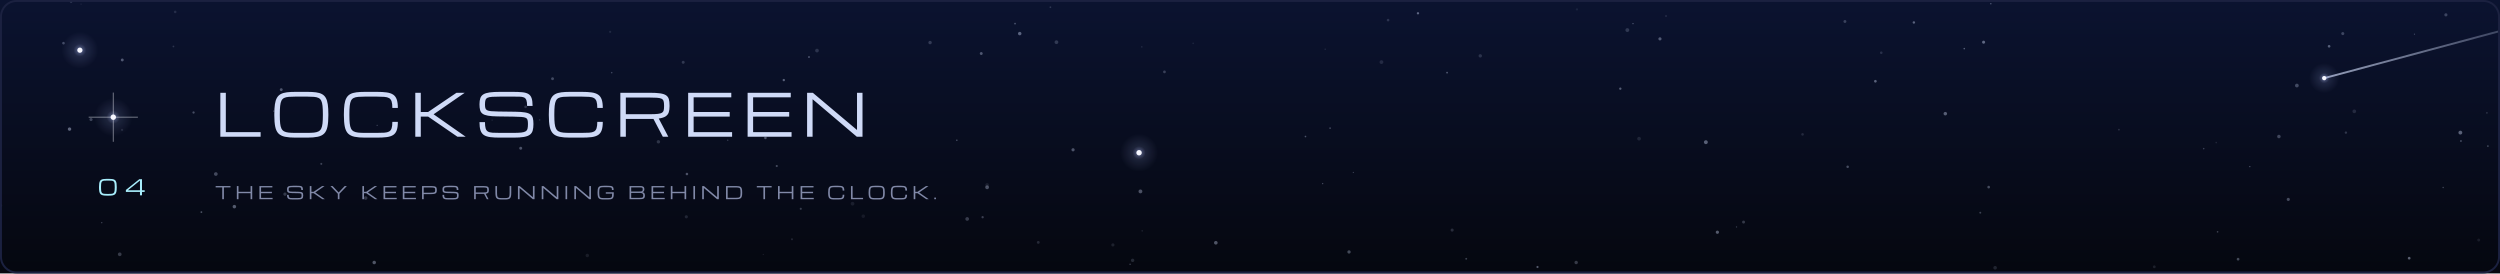
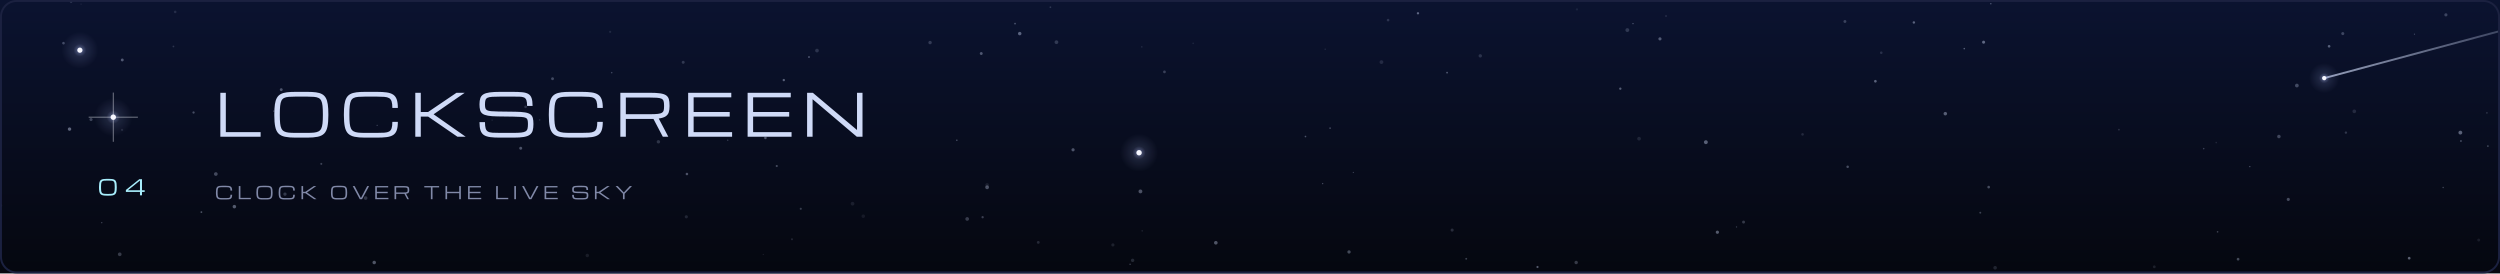
<svg xmlns="http://www.w3.org/2000/svg" viewBox="0 0 1280 140" width="1280" height="140">
  <defs>
    <linearGradient id="n" x1="0" y1="0" x2="0" y2="1">
      <stop offset="0" stop-color="#0b1330" />
      <stop offset="1" stop-color="#05070f" />
    </linearGradient>
    <radialGradient id="glow">
      <stop offset="0" stop-color="#b6c4ff" stop-opacity=".5" />
      <stop offset=".35" stop-color="#b6c4ff" stop-opacity=".12" />
      <stop offset="1" stop-color="#b6c4ff" stop-opacity="0" />
    </radialGradient>
    <radialGradient id="eng">
      <stop offset="0" stop-color="#a8eefc" stop-opacity=".9" />
      <stop offset="1" stop-color="#a8eefc" stop-opacity="0" />
    </radialGradient>
    <linearGradient id="tail" x1="0" x2="1">
      <stop offset="0" stop-color="#cfdaf7" stop-opacity="0" />
      <stop offset="1" stop-color="#cfdaf7" stop-opacity=".7" />
    </linearGradient>
  </defs>
  <rect width="1280" height="140" fill="url(#n)" />
  <circle cx="1252.3" cy="7.6" r="0.81" fill="#cfdaf7" opacity="0.25" />
  <circle cx="1205.4" cy="57.0" r="0.94" fill="#cfdaf7" opacity="0.14" />
  <circle cx="1273.3" cy="57.8" r="0.43" fill="#cfdaf7" opacity="0.20" />
  <circle cx="807.4" cy="4.8" r="0.57" fill="#cfdaf7" opacity="0.08" />
  <circle cx="88.8" cy="23.8" r="0.46" fill="#cfdaf7" opacity="0.18" />
  <circle cx="996.0" cy="58.2" r="0.90" fill="#cfdaf7" opacity="0.39" />
  <circle cx="1145.9" cy="132.7" r="0.70" fill="#cfdaf7" opacity="0.31" />
  <circle cx="1128.3" cy="76.1" r="0.40" fill="#cfdaf7" opacity="0.26" />
  <circle cx="678.5" cy="25.2" r="0.36" fill="#cfdaf7" opacity="0.14" />
  <circle cx="892.7" cy="113.7" r="0.76" fill="#cfdaf7" opacity="0.23" />
  <circle cx="36.4" cy="0.6" r="0.76" fill="#cfdaf7" opacity="0.27" />
  <circle cx="584.6" cy="24.0" r="0.39" fill="#cfdaf7" opacity="0.14" />
  <circle cx="164.5" cy="83.9" r="0.51" fill="#cfdaf7" opacity="0.27" />
  <circle cx="549.4" cy="76.7" r="0.82" fill="#cfdaf7" opacity="0.35" />
  <circle cx="191.6" cy="134.4" r="0.90" fill="#cfdaf7" opacity="0.37" />
  <circle cx="579.9" cy="133.3" r="0.87" fill="#cfdaf7" opacity="0.16" />
  <circle cx="879.3" cy="118.9" r="0.83" fill="#cfdaf7" opacity="0.39" />
  <circle cx="677.2" cy="94.0" r="0.35" fill="#cfdaf7" opacity="0.31" />
  <circle cx="187.2" cy="101.4" r="0.93" fill="#cfdaf7" opacity="0.21" />
  <circle cx="89.7" cy="6.1" r="0.66" fill="#cfdaf7" opacity="0.13" />
  <circle cx="946.0" cy="85.4" r="0.65" fill="#cfdaf7" opacity="0.31" />
  <circle cx="193.1" cy="64.2" r="0.33" fill="#cfdaf7" opacity="0.27" />
  <circle cx="1015.6" cy="21.6" r="0.78" fill="#cfdaf7" opacity="0.43" />
  <circle cx="414.2" cy="29.2" r="0.48" fill="#cfdaf7" opacity="0.37" />
  <circle cx="103.1" cy="108.6" r="0.48" fill="#cfdaf7" opacity="0.34" />
  <circle cx="1135.4" cy="118.7" r="0.43" fill="#cfdaf7" opacity="0.27" />
  <circle cx="405.5" cy="122.5" r="0.51" fill="#cfdaf7" opacity="0.14" />
  <circle cx="519.7" cy="12.1" r="0.46" fill="#cfdaf7" opacity="0.33" />
  <circle cx="418.3" cy="25.9" r="0.95" fill="#cfdaf7" opacity="0.17" />
  <circle cx="1018.2" cy="95.8" r="0.69" fill="#cfdaf7" opacity="0.31" />
  <circle cx="743.5" cy="117.8" r="0.79" fill="#cfdaf7" opacity="0.17" />
  <circle cx="839.2" cy="71.0" r="0.95" fill="#cfdaf7" opacity="0.12" />
  <circle cx="578.6" cy="135.3" r="0.35" fill="#cfdaf7" opacity="0.33" />
  <circle cx="1151.9" cy="85.3" r="0.34" fill="#cfdaf7" opacity="0.35" />
  <circle cx="337.1" cy="72.6" r="0.87" fill="#cfdaf7" opacity="0.19" />
  <circle cx="312.4" cy="16.3" r="0.54" fill="#cfdaf7" opacity="0.12" />
  <circle cx="889.1" cy="116.2" r="0.34" fill="#cfdaf7" opacity="0.26" />
  <circle cx="1013.9" cy="108.9" r="0.49" fill="#cfdaf7" opacity="0.27" />
  <circle cx="873.4" cy="72.8" r="1.00" fill="#cfdaf7" opacity="0.40" />
  <circle cx="1236.2" cy="17.5" r="0.32" fill="#cfdaf7" opacity="0.29" />
  <circle cx="740.9" cy="37.2" r="0.47" fill="#cfdaf7" opacity="0.36" />
  <circle cx="1019.3" cy="1.9" r="0.39" fill="#cfdaf7" opacity="0.33" />
  <circle cx="540.9" cy="21.6" r="0.96" fill="#cfdaf7" opacity="0.20" />
  <circle cx="99.1" cy="57.6" r="0.58" fill="#cfdaf7" opacity="0.31" />
  <circle cx="979.9" cy="11.5" r="0.63" fill="#cfdaf7" opacity="0.40" />
  <circle cx="622.5" cy="124.3" r="0.93" fill="#cfdaf7" opacity="0.36" />
  <circle cx="833.2" cy="15.4" r="0.99" fill="#cfdaf7" opacity="0.19" />
  <circle cx="391.9" cy="70.6" r="0.67" fill="#cfdaf7" opacity="0.35" />
  <circle cx="690.7" cy="129.0" r="0.85" fill="#cfdaf7" opacity="0.31" />
  <circle cx="351.7" cy="89.1" r="0.65" fill="#cfdaf7" opacity="0.35" />
  <circle cx="351.4" cy="111.0" r="0.80" fill="#cfdaf7" opacity="0.14" />
  <circle cx="1201.1" cy="67.9" r="0.61" fill="#cfdaf7" opacity="0.20" />
  <circle cx="495.2" cy="112.1" r="0.95" fill="#cfdaf7" opacity="0.24" />
  <circle cx="681.0" cy="65.6" r="0.39" fill="#cfdaf7" opacity="0.39" />
  <circle cx="537.8" cy="3.7" r="0.46" fill="#cfdaf7" opacity="0.18" />
  <circle cx="1005.7" cy="24.9" r="0.41" fill="#cfdaf7" opacity="0.40" />
  <circle cx="390.8" cy="130.3" r="0.31" fill="#cfdaf7" opacity="0.11" />
  <circle cx="269.1" cy="54.7" r="0.68" fill="#cfdaf7" opacity="0.19" />
  <circle cx="1233.5" cy="132.2" r="0.70" fill="#cfdaf7" opacity="0.42" />
  <circle cx="1103.0" cy="136.6" r="0.71" fill="#cfdaf7" opacity="0.12" />
  <circle cx="726.0" cy="6.8" r="0.59" fill="#cfdaf7" opacity="0.43" />
  <circle cx="505.4" cy="95.9" r="0.97" fill="#cfdaf7" opacity="0.33" />
  <circle cx="489.9" cy="71.8" r="0.39" fill="#cfdaf7" opacity="0.35" />
  <circle cx="829.6" cy="45.4" r="0.60" fill="#cfdaf7" opacity="0.38" />
  <circle cx="62.6" cy="30.7" r="0.74" fill="#cfdaf7" opacity="0.36" />
  <circle cx="692.9" cy="88.3" r="0.31" fill="#cfdaf7" opacity="0.28" />
  <circle cx="710.7" cy="10.3" r="0.67" fill="#cfdaf7" opacity="0.17" />
  <circle cx="442.0" cy="110.7" r="0.89" fill="#cfdaf7" opacity="0.08" />
  <circle cx="110.5" cy="89.1" r="0.95" fill="#cfdaf7" opacity="0.30" />
  <circle cx="436.5" cy="104.3" r="0.94" fill="#cfdaf7" opacity="0.10" />
  <circle cx="46.6" cy="61.2" r="0.80" fill="#cfdaf7" opacity="0.26" />
  <circle cx="610.9" cy="22.2" r="0.42" fill="#cfdaf7" opacity="0.10" />
  <circle cx="596.2" cy="36.8" r="0.71" fill="#cfdaf7" opacity="0.24" />
  <circle cx="410.0" cy="106.9" r="0.54" fill="#cfdaf7" opacity="0.24" />
  <circle cx="583.9" cy="98.0" r="0.99" fill="#cfdaf7" opacity="0.34" />
  <circle cx="0.4" cy="105.2" r="0.67" fill="#cfdaf7" opacity="0.30" />
  <circle cx="41.5" cy="2.1" r="0.31" fill="#cfdaf7" opacity="0.12" />
  <circle cx="145.9" cy="99.4" r="0.84" fill="#cfdaf7" opacity="0.22" />
  <circle cx="276.3" cy="61.4" r="0.38" fill="#cfdaf7" opacity="0.17" />
  <circle cx="569.8" cy="125.4" r="0.81" fill="#cfdaf7" opacity="0.12" />
  <circle cx="1021.5" cy="137.1" r="0.92" fill="#cfdaf7" opacity="0.14" />
  <circle cx="750.7" cy="132.5" r="0.48" fill="#cfdaf7" opacity="0.28" />
  <circle cx="807.0" cy="134.4" r="0.88" fill="#cfdaf7" opacity="0.24" />
  <circle cx="757.9" cy="28.6" r="0.87" fill="#cfdaf7" opacity="0.17" />
  <circle cx="849.9" cy="19.9" r="0.81" fill="#cfdaf7" opacity="0.36" />
  <circle cx="140.2" cy="56.9" r="0.41" fill="#cfdaf7" opacity="0.26" />
  <circle cx="300.7" cy="130.8" r="0.88" fill="#cfdaf7" opacity="0.10" />
  <circle cx="313.2" cy="37.2" r="0.40" fill="#cfdaf7" opacity="0.27" />
  <circle cx="922.9" cy="68.8" r="0.66" fill="#cfdaf7" opacity="0.14" />
  <circle cx="584.8" cy="118.2" r="0.36" fill="#cfdaf7" opacity="0.16" />
  <circle cx="668.4" cy="69.9" r="0.44" fill="#cfdaf7" opacity="0.34" />
  <circle cx="1259.7" cy="67.9" r="0.99" fill="#cfdaf7" opacity="0.41" />
  <circle cx="960.2" cy="41.6" r="0.69" fill="#cfdaf7" opacity="0.41" />
  <circle cx="1084.9" cy="66.4" r="0.47" fill="#cfdaf7" opacity="0.17" />
  <circle cx="503.1" cy="111.2" r="0.59" fill="#cfdaf7" opacity="0.26" />
  <circle cx="252.0" cy="61.5" r="0.41" fill="#cfdaf7" opacity="0.10" />
  <circle cx="266.6" cy="75.9" r="0.76" fill="#cfdaf7" opacity="0.34" />
  <circle cx="505.4" cy="94.7" r="0.95" fill="#cfdaf7" opacity="0.09" />
  <circle cx="707.3" cy="31.8" r="0.97" fill="#cfdaf7" opacity="0.13" />
  <circle cx="417.6" cy="50.8" r="0.83" fill="#cfdaf7" opacity="0.32" />
  <circle cx="62.5" cy="66.5" r="0.54" fill="#cfdaf7" opacity="0.13" />
  <circle cx="35.6" cy="66.1" r="0.87" fill="#cfdaf7" opacity="0.43" />
  <circle cx="282.9" cy="40.3" r="0.74" fill="#cfdaf7" opacity="0.28" />
  <circle cx="476.2" cy="21.8" r="0.88" fill="#cfdaf7" opacity="0.21" />
  <circle cx="372.6" cy="71.8" r="0.36" fill="#cfdaf7" opacity="0.25" />
  <circle cx="144.0" cy="45.9" r="0.74" fill="#cfdaf7" opacity="0.34" />
  <circle cx="1250.9" cy="96.0" r="0.37" fill="#cfdaf7" opacity="0.30" />
  <circle cx="349.8" cy="31.9" r="0.76" fill="#cfdaf7" opacity="0.20" />
  <circle cx="1134.7" cy="73.0" r="0.41" fill="#cfdaf7" opacity="0.13" />
  <circle cx="61.3" cy="130.2" r="0.95" fill="#cfdaf7" opacity="0.24" />
  <circle cx="1171.6" cy="102.1" r="0.81" fill="#cfdaf7" opacity="0.31" />
  <circle cx="944.6" cy="11.0" r="0.75" fill="#cfdaf7" opacity="0.24" />
  <circle cx="502.4" cy="27.4" r="0.75" fill="#cfdaf7" opacity="0.35" />
  <circle cx="853.0" cy="8.2" r="0.33" fill="#cfdaf7" opacity="0.31" />
  <circle cx="836.1" cy="12.1" r="0.33" fill="#cfdaf7" opacity="0.39" />
  <circle cx="1269.1" cy="122.9" r="0.73" fill="#cfdaf7" opacity="0.10" />
  <circle cx="401.3" cy="41.0" r="0.61" fill="#cfdaf7" opacity="0.40" />
  <circle cx="1192.5" cy="23.7" r="0.68" fill="#cfdaf7" opacity="0.39" />
  <circle cx="1273.8" cy="74.8" r="0.44" fill="#cfdaf7" opacity="0.32" />
  <circle cx="120.0" cy="105.8" r="0.90" fill="#cfdaf7" opacity="0.39" />
  <circle cx="963.2" cy="27.0" r="0.66" fill="#cfdaf7" opacity="0.16" />
  <circle cx="52.1" cy="114.0" r="0.35" fill="#cfdaf7" opacity="0.29" />
  <circle cx="397.7" cy="85.0" r="0.54" fill="#cfdaf7" opacity="0.30" />
  <circle cx="1199.5" cy="17.2" r="0.78" fill="#cfdaf7" opacity="0.26" />
  <circle cx="1176.0" cy="43.8" r="0.96" fill="#cfdaf7" opacity="0.29" />
  <circle cx="32.5" cy="22.1" r="0.67" fill="#cfdaf7" opacity="0.29" />
  <circle cx="1166.8" cy="69.9" r="0.90" fill="#cfdaf7" opacity="0.28" />
  <circle cx="531.6" cy="124.1" r="0.73" fill="#cfdaf7" opacity="0.16" />
  <circle cx="522.1" cy="17.2" r="0.89" fill="#cfdaf7" opacity="0.41" />
  <circle cx="1260.0" cy="72.2" r="0.48" fill="#cfdaf7" opacity="0.32" />
  <circle cx="787.2" cy="136.7" r="0.56" fill="#cfdaf7" opacity="0.38" />
  <circle cx="583.2" cy="78.2" r="9.7" fill="url(#glow)" />
  <circle cx="583.2" cy="78.2" r="1.39" fill="#f6f7ff" />
  <circle cx="40.9" cy="25.7" r="9.4" fill="url(#glow)" />
  <circle cx="40.9" cy="25.7" r="1.34" fill="#f6f7ff" />
  <g transform="rotate(165.0 1190.0 40.0)">
    <rect x="1040.0" y="39.5" width="150.0" height="1" fill="url(#tail)" />
  </g>
  <circle cx="1190.0" cy="40.0" r="7.7" fill="url(#glow)" />
  <circle cx="1190.0" cy="40.0" r="1.10" fill="#f6f7ff" />
  <rect x=".5" y=".5" width="1279" height="139" rx="8" fill="none" stroke="#1b2140" />
  <circle cx="58.0" cy="60.0" r="9.8" fill="url(#glow)" />
  <line x1="45.4" y1="60.0" x2="70.6" y2="60.0" stroke="#f6f7ff" stroke-width=".5" opacity=".45" />
  <line x1="58.0" y1="47.4" x2="58.0" y2="72.6" stroke="#f6f7ff" stroke-width=".5" opacity=".45" />
  <circle cx="58.0" cy="60.0" r="1.40" fill="#f6f7ff" />
  <path d="M58.744 95.768Q58.744 94.822 58.68 94.21Q58.615 93.598 58.441 93.243Q58.266 92.889 57.936 92.725Q57.605 92.561 57.079 92.515Q56.553 92.47 55.785 92.47H54.678Q53.91 92.47 53.384 92.515Q52.857 92.561 52.527 92.725Q52.197 92.889 52.022 93.243Q51.848 93.598 51.783 94.21Q51.719 94.822 51.719 95.768V95.982Q51.719 96.896 51.783 97.497Q51.848 98.099 52.022 98.458Q52.197 98.818 52.527 98.996Q52.857 99.173 53.384 99.227Q53.91 99.28 54.678 99.28H55.785Q56.553 99.28 57.079 99.227Q57.605 99.173 57.936 98.996Q58.266 98.818 58.441 98.458Q58.615 98.099 58.68 97.497Q58.744 96.896 58.744 95.982ZM50.688 95.982V95.768Q50.688 94.672 50.795 93.928Q50.902 93.184 51.166 92.717Q51.429 92.25 51.883 92.002Q52.336 91.755 53.024 91.667Q53.711 91.578 54.678 91.578H55.785Q56.751 91.578 57.439 91.667Q58.126 91.755 58.58 92.002Q59.034 92.25 59.297 92.717Q59.561 93.184 59.668 93.928Q59.775 94.672 59.775 95.768V95.982Q59.775 97.309 59.601 98.136Q59.426 98.963 58.989 99.404Q58.551 99.844 57.772 100.008Q56.993 100.172 55.785 100.172H54.678Q53.47 100.172 52.691 100.008Q51.912 99.844 51.474 99.404Q51.037 98.963 50.862 98.136Q50.688 97.309 50.688 95.982ZM71.669 100.0V98.281H64.45V97.25L71.325 91.75H72.7V97.422H74.075V98.281H72.7V100.0ZM65.482 97.422H71.669V92.438Z" fill="#a8eefc" opacity="1" />
  <path d="M112.812 70.0V47.5H115.625V67.656H133.438V70.0ZM151.334 70.469Q148.038 70.469 145.914 70.022Q143.79 69.575 142.596 68.374Q141.402 67.173 140.926 64.917Q140.45 62.661 140.45 59.043V58.457Q140.45 55.469 140.743 53.44Q141.036 51.411 141.754 50.137Q142.471 48.862 143.709 48.188Q144.947 47.515 146.822 47.273Q148.697 47.031 151.334 47.031H157.237Q159.874 47.031 161.749 47.273Q163.624 47.515 164.862 48.188Q166.099 48.862 166.817 50.137Q167.535 51.411 167.828 53.44Q168.121 55.469 168.121 58.457V59.043Q168.121 62.661 167.645 64.917Q167.169 67.173 165.975 68.374Q164.781 69.575 162.657 70.022Q160.533 70.469 157.237 70.469ZM151.334 68.037H157.237Q159.332 68.037 160.767 67.891Q162.203 67.744 163.104 67.261Q164.005 66.777 164.481 65.796Q164.957 64.814 165.133 63.174Q165.308 61.533 165.308 59.043V58.457Q165.308 55.879 165.133 54.209Q164.957 52.539 164.481 51.572Q164.005 50.605 163.104 50.159Q162.203 49.712 160.767 49.587Q159.332 49.463 157.237 49.463H151.334Q149.239 49.463 147.804 49.587Q146.368 49.712 145.467 50.159Q144.566 50.605 144.09 51.572Q143.614 52.539 143.438 54.209Q143.262 55.879 143.262 58.457V59.043Q143.262 61.533 143.438 63.174Q143.614 64.814 144.09 65.796Q144.566 66.777 145.467 67.261Q146.368 67.744 147.804 67.891Q149.239 68.037 151.334 68.037ZM176.071 59.043V58.457Q176.071 55.469 176.364 53.44Q176.657 51.411 177.375 50.137Q178.092 48.862 179.33 48.188Q180.568 47.515 182.443 47.273Q184.318 47.031 186.955 47.031H192.858Q195.876 47.031 197.948 47.317Q200.021 47.603 201.288 48.445Q202.555 49.287 203.127 50.92Q203.698 52.554 203.698 55.249H200.885Q200.885 53.125 200.504 51.946Q200.124 50.767 199.223 50.239Q198.322 49.712 196.769 49.587Q195.216 49.463 192.858 49.463H186.955Q184.86 49.463 183.424 49.587Q181.989 49.712 181.088 50.159Q180.187 50.605 179.711 51.572Q179.235 52.539 179.059 54.209Q178.883 55.879 178.883 58.457V59.043Q178.883 61.533 179.059 63.174Q179.235 64.814 179.711 65.796Q180.187 66.777 181.088 67.261Q181.989 67.744 183.424 67.891Q184.86 68.037 186.955 68.037H192.858Q195.216 68.037 196.769 67.935Q198.322 67.832 199.223 67.334Q200.124 66.836 200.504 65.671Q200.885 64.507 200.885 62.397H203.698Q203.698 65.093 203.127 66.704Q202.555 68.315 201.288 69.128Q200.021 69.941 197.948 70.205Q195.876 70.469 192.858 70.469H186.955Q183.659 70.469 181.535 70.022Q179.411 69.575 178.217 68.374Q177.023 67.173 176.547 64.917Q176.071 62.661 176.071 59.043ZM212.629 70.0V47.5H215.442V57.344H219.177L233.723 47.5H237.942L222.004 58.516L238.411 70.0H234.192L219.192 59.688H215.442V70.0ZM270.311 63.496Q270.311 62.192 270.106 61.445Q269.901 60.698 269.183 60.339Q268.465 59.98 266.956 59.871Q265.447 59.761 262.825 59.717L254.681 59.6Q251.663 59.556 249.832 59.233Q248.001 58.911 247.064 58.215Q246.126 57.52 245.811 56.348Q245.496 55.176 245.496 53.418Q245.496 51.499 245.928 50.254Q246.361 49.009 247.496 48.306Q248.631 47.603 250.711 47.317Q252.791 47.031 256.087 47.031H262.357Q265.345 47.031 267.337 47.222Q269.329 47.412 270.501 48.101Q271.673 48.789 272.178 50.239Q272.684 51.689 272.684 54.224H269.871Q269.871 52.261 269.498 51.257Q269.124 50.254 268.267 49.888Q267.41 49.521 265.96 49.492Q264.51 49.463 262.357 49.463H256.234Q253.612 49.463 252.037 49.565Q250.462 49.668 249.656 50.034Q248.851 50.4 248.58 51.206Q248.309 52.012 248.309 53.418Q248.309 54.604 248.499 55.322Q248.69 56.04 249.356 56.414Q250.023 56.787 251.414 56.926Q252.806 57.065 255.208 57.095L263.939 57.212Q267.015 57.256 268.853 57.571Q270.692 57.886 271.607 58.589Q272.523 59.292 272.823 60.486Q273.123 61.68 273.123 63.496Q273.123 65.474 272.75 66.814Q272.376 68.154 271.307 68.96Q270.238 69.766 268.216 70.117Q266.195 70.469 262.899 70.469H256.043Q253.04 70.469 251.004 70.205Q248.968 69.941 247.759 69.143Q246.551 68.345 246.024 66.763Q245.496 65.181 245.496 62.544H248.309Q248.309 64.609 248.646 65.737Q248.983 66.865 249.825 67.356Q250.667 67.847 252.183 67.942Q253.699 68.037 256.043 68.037H262.752Q265.374 68.037 266.898 67.869Q268.421 67.7 269.154 67.224Q269.886 66.748 270.098 65.854Q270.311 64.961 270.311 63.496ZM281.0 59.043V58.457Q281.0 55.469 281.293 53.44Q281.586 51.411 282.304 50.137Q283.021 48.862 284.259 48.188Q285.497 47.515 287.372 47.273Q289.247 47.031 291.884 47.031H297.787Q300.805 47.031 302.877 47.317Q304.95 47.603 306.217 48.445Q307.484 49.287 308.056 50.92Q308.627 52.554 308.627 55.249H305.814Q305.814 53.125 305.434 51.946Q305.053 50.767 304.152 50.239Q303.251 49.712 301.698 49.587Q300.146 49.463 297.787 49.463H291.884Q289.789 49.463 288.354 49.587Q286.918 49.712 286.017 50.159Q285.116 50.605 284.64 51.572Q284.164 52.539 283.988 54.209Q283.812 55.879 283.812 58.457V59.043Q283.812 61.533 283.988 63.174Q284.164 64.814 284.64 65.796Q285.116 66.777 286.017 67.261Q286.918 67.744 288.354 67.891Q289.789 68.037 291.884 68.037H297.787Q300.146 68.037 301.698 67.935Q303.251 67.832 304.152 67.334Q305.053 66.836 305.434 65.671Q305.814 64.507 305.814 62.397H308.627Q308.627 65.093 308.056 66.704Q307.484 68.315 306.217 69.128Q304.95 69.941 302.877 70.205Q300.805 70.469 297.787 70.469H291.884Q288.588 70.469 286.464 70.022Q284.34 69.575 283.146 68.374Q281.952 67.173 281.476 64.917Q281.0 62.661 281.0 59.043ZM317.617 47.5H332.676Q335.971 47.5 337.986 47.793Q340 48.086 341.04 48.804Q342.08 49.521 342.446 50.767Q342.812 52.012 342.812 53.916V54.502Q342.812 56.26 342.395 57.527Q341.977 58.794 340.791 59.578Q339.604 60.361 337.275 60.684L342.168 70.0H339.355L334.565 60.889Q334.272 60.903 333.957 60.903Q333.642 60.903 333.305 60.903H320.429V70.0H317.617ZM320.429 58.472H332.866Q335.371 58.472 336.814 58.303Q338.257 58.135 338.938 57.71Q339.619 57.285 339.809 56.509Q340 55.732 340 54.502V53.916Q340 52.524 339.736 51.719Q339.472 50.913 338.681 50.532Q337.89 50.151 336.323 50.042Q334.756 49.932 332.134 49.932H320.429ZM352.33 70.0V47.5H374.42V49.844H355.142V57.344H373.614V59.688H355.142V67.656H374.83V70.0ZM382.78 70.0V47.5H404.87V49.844H385.592V57.344H404.064V59.688H385.592V67.656H405.28V70.0ZM413.23 70.0V47.5H416.159L438.762 66.528H438.791V47.5H441.604V70.0H438.674L416.071 50.811H416.042V70.0Z" fill="#cfdaf7" opacity="1" />
-   <path d="M113.788 102.0V95.953H110.413V95.25H118.007V95.953H114.632V102.0ZM121.261 102.0V95.25H122.105V98.203H128.293V95.25H129.136V102.0H128.293V98.906H122.105V102.0ZM132.821 102.0V95.25H139.448V95.953H133.665V98.203H139.207V98.906H133.665V101.297H139.571V102.0ZM154.399 100.049Q154.399 99.658 154.337 99.434Q154.276 99.209 154.061 99.102Q153.845 98.994 153.393 98.961Q152.94 98.928 152.153 98.915L149.71 98.88Q148.805 98.867 148.255 98.77Q147.706 98.673 147.425 98.465Q147.144 98.256 147.049 97.904Q146.955 97.553 146.955 97.025Q146.955 96.45 147.084 96.076Q147.214 95.703 147.555 95.492Q147.895 95.281 148.519 95.195Q149.143 95.109 150.132 95.109H152.013Q152.909 95.109 153.507 95.167Q154.105 95.224 154.456 95.43Q154.808 95.637 154.959 96.072Q155.111 96.507 155.111 97.267H154.267Q154.267 96.678 154.155 96.377Q154.043 96.076 153.786 95.966Q153.529 95.856 153.094 95.848Q152.659 95.839 152.013 95.839H150.176Q149.389 95.839 148.917 95.87Q148.444 95.9 148.203 96.01Q147.961 96.12 147.88 96.362Q147.798 96.604 147.798 97.025Q147.798 97.381 147.856 97.597Q147.913 97.812 148.113 97.924Q148.313 98.036 148.73 98.078Q149.148 98.12 149.868 98.128L152.487 98.164Q153.41 98.177 153.962 98.271Q154.513 98.366 154.788 98.577Q155.063 98.788 155.153 99.146Q155.243 99.504 155.243 100.049Q155.243 100.642 155.131 101.044Q155.019 101.446 154.698 101.688Q154.377 101.93 153.771 102.035Q153.164 102.141 152.175 102.141H150.119Q149.218 102.141 148.607 102.062Q147.996 101.982 147.634 101.743Q147.271 101.503 147.113 101.029Q146.955 100.554 146.955 99.763H147.798Q147.798 100.383 147.899 100.721Q148.001 101.06 148.253 101.207Q148.506 101.354 148.961 101.383Q149.416 101.411 150.119 101.411H152.131Q152.918 101.411 153.375 101.361Q153.832 101.31 154.052 101.167Q154.272 101.024 154.335 100.756Q154.399 100.488 154.399 100.049ZM158.607 102.0V95.25H159.451V98.203H160.571L164.935 95.25H166.201L161.42 98.555L166.341 102.0H165.076L160.576 98.906H159.451V102.0ZM172.962 102.0V99.188L169.165 95.25H170.29L173.384 98.555L176.478 95.25H177.603L173.806 99.188V102.0ZM185.527 102.0V95.25H186.37V98.203H187.491L191.855 95.25H193.12L188.339 98.555L193.261 102.0H191.995L187.495 98.906H186.37V102.0ZM196.366 102.0V95.25H202.993V95.953H197.21V98.203H202.751V98.906H197.21V101.297H203.116V102.0ZM206.221 102.0V95.25H212.848V95.953H207.065V98.203H212.606V98.906H207.065V101.297H212.971V102.0ZM216.093 102.0V95.25H220.611Q221.6 95.25 222.204 95.347Q222.808 95.443 223.12 95.67Q223.432 95.896 223.542 96.281Q223.652 96.665 223.652 97.236V97.412Q223.652 97.957 223.54 98.337Q223.428 98.717 223.107 98.95Q222.786 99.183 222.18 99.291Q221.573 99.398 220.585 99.398H216.937V102.0ZM222.808 97.236Q222.808 96.819 222.729 96.568Q222.65 96.318 222.413 96.19Q222.176 96.063 221.705 96.021Q221.235 95.979 220.448 95.979H216.937V98.669H220.448Q221.235 98.669 221.705 98.618Q222.176 98.568 222.413 98.434Q222.65 98.3 222.729 98.052Q222.808 97.803 222.808 97.412ZM233.99 100.049Q233.99 99.658 233.929 99.434Q233.867 99.209 233.652 99.102Q233.437 98.994 232.984 98.961Q232.531 98.928 231.745 98.915L229.302 98.88Q228.396 98.867 227.847 98.77Q227.298 98.673 227.016 98.465Q226.735 98.256 226.641 97.904Q226.546 97.553 226.546 97.025Q226.546 96.45 226.676 96.076Q226.805 95.703 227.146 95.492Q227.487 95.281 228.111 95.195Q228.735 95.109 229.723 95.109H231.604Q232.501 95.109 233.098 95.167Q233.696 95.224 234.048 95.43Q234.399 95.637 234.551 96.072Q234.702 96.507 234.702 97.267H233.859Q233.859 96.678 233.747 96.377Q233.635 96.076 233.377 95.966Q233.12 95.856 232.685 95.848Q232.25 95.839 231.604 95.839H229.767Q228.981 95.839 228.508 95.87Q228.036 95.9 227.794 96.01Q227.552 96.12 227.471 96.362Q227.39 96.604 227.39 97.025Q227.39 97.381 227.447 97.597Q227.504 97.812 227.704 97.924Q227.904 98.036 228.322 98.078Q228.739 98.12 229.46 98.128L232.079 98.164Q233.002 98.177 233.553 98.271Q234.105 98.366 234.379 98.577Q234.654 98.788 234.744 99.146Q234.834 99.504 234.834 100.049Q234.834 100.642 234.722 101.044Q234.61 101.446 234.289 101.688Q233.968 101.93 233.362 102.035Q232.756 102.141 231.767 102.141H229.71Q228.809 102.141 228.198 102.062Q227.588 101.982 227.225 101.743Q226.863 101.503 226.704 101.029Q226.546 100.554 226.546 99.763H227.39Q227.39 100.383 227.491 100.721Q227.592 101.06 227.845 101.207Q228.097 101.354 228.552 101.383Q229.007 101.411 229.71 101.411H231.723Q232.51 101.411 232.967 101.361Q233.424 101.31 233.643 101.167Q233.863 101.024 233.927 100.756Q233.99 100.488 233.99 100.049ZM242.754 95.25H247.271Q248.26 95.25 248.864 95.338Q249.469 95.426 249.781 95.641Q250.093 95.856 250.202 96.23Q250.312 96.604 250.312 97.175V97.351Q250.312 97.878 250.187 98.258Q250.062 98.638 249.706 98.873Q249.35 99.108 248.651 99.205L250.119 102.0H249.275L247.838 99.267Q247.75 99.271 247.656 99.271Q247.561 99.271 247.46 99.271H243.597V102.0H242.754ZM243.597 98.542H247.328Q248.08 98.542 248.513 98.491Q248.946 98.44 249.15 98.313Q249.354 98.186 249.411 97.953Q249.469 97.72 249.469 97.351V97.175Q249.469 96.757 249.389 96.516Q249.31 96.274 249.073 96.16Q248.836 96.045 248.366 96.012Q247.895 95.979 247.109 95.979H243.597ZM256.907 102.141Q255.918 102.141 255.281 102.007Q254.643 101.873 254.285 101.512Q253.927 101.152 253.784 100.475Q253.641 99.798 253.641 98.713V95.25H254.485V98.713Q254.485 99.46 254.538 99.952Q254.591 100.444 254.736 100.739Q254.881 101.033 255.151 101.178Q255.421 101.323 255.852 101.367Q256.283 101.411 256.907 101.411H258.497Q259.126 101.411 259.554 101.367Q259.983 101.323 260.253 101.178Q260.523 101.033 260.668 100.739Q260.813 100.444 260.866 99.952Q260.919 99.46 260.919 98.713V95.25H261.763V98.713Q261.763 99.798 261.62 100.475Q261.477 101.152 261.119 101.512Q260.761 101.873 260.123 102.007Q259.486 102.141 258.497 102.141ZM265.184 102.0V95.25H266.063L272.844 100.958H272.852V95.25H273.696V102.0H272.817L266.036 96.243H266.028V102.0ZM277.364 102.0V95.25H278.243L285.023 100.958H285.032V95.25H285.876V102.0H284.997L278.216 96.243H278.207V102.0ZM289.543 102.0V95.25H290.387V102.0ZM294.055 102.0V95.25H294.933L301.714 100.958H301.723V95.25H302.567V102.0H301.688L294.907 96.243H294.898V102.0ZM305.953 98.713V98.537Q305.953 97.641 306.041 97.032Q306.129 96.423 306.344 96.041Q306.559 95.659 306.931 95.457Q307.302 95.254 307.865 95.182Q308.427 95.109 309.218 95.109H310.871Q311.908 95.109 312.556 95.188Q313.204 95.268 313.553 95.492Q313.903 95.716 314.035 96.144Q314.166 96.573 314.166 97.267H313.323Q313.323 96.744 313.23 96.452Q313.138 96.16 312.883 96.03Q312.628 95.9 312.143 95.87Q311.657 95.839 310.871 95.839H309.218Q308.59 95.839 308.159 95.876Q307.728 95.914 307.458 96.048Q307.188 96.182 307.045 96.472Q306.902 96.762 306.85 97.263Q306.797 97.764 306.797 98.537V98.713Q306.797 99.46 306.85 99.952Q306.902 100.444 307.045 100.739Q307.188 101.033 307.458 101.178Q307.728 101.323 308.159 101.367Q308.59 101.411 309.218 101.411H311.165Q311.89 101.411 312.334 101.352Q312.778 101.292 313.008 101.097Q313.239 100.901 313.318 100.499Q313.397 100.097 313.397 99.412V99.152H310.167V98.449H314.241V99.412Q314.241 100.269 314.096 100.805Q313.951 101.341 313.606 101.633Q313.261 101.925 312.666 102.033Q312.07 102.141 311.165 102.141H309.218Q308.229 102.141 307.592 102.007Q306.955 101.873 306.597 101.512Q306.239 101.152 306.096 100.475Q305.953 99.798 305.953 98.713ZM322.319 102.0V95.25H327.698Q328.462 95.25 328.952 95.393Q329.442 95.536 329.677 95.898Q329.913 96.261 329.913 96.924Q329.913 97.522 329.636 97.913Q329.359 98.304 328.788 98.344Q329.535 98.418 329.864 98.878Q330.194 99.337 330.194 100.031Q330.194 100.633 330.055 101.02Q329.917 101.407 329.592 101.62Q329.267 101.833 328.711 101.917Q328.155 102.0 327.324 102.0ZM323.163 98.062H327.096Q327.777 98.062 328.212 98.014Q328.647 97.966 328.858 97.729Q329.069 97.491 329.069 96.924Q329.069 96.48 328.944 96.274Q328.818 96.067 328.519 96.01Q328.221 95.953 327.698 95.953H323.163ZM323.163 101.297H327.324Q327.926 101.297 328.32 101.266Q328.713 101.235 328.939 101.117Q329.165 100.998 329.258 100.741Q329.35 100.484 329.35 100.031Q329.35 99.565 329.176 99.306Q329.003 99.047 328.693 98.933Q328.383 98.818 327.975 98.792Q327.566 98.766 327.096 98.766H323.163ZM333.58 102.0V95.25H340.207V95.953H334.424V98.203H339.965V98.906H334.424V101.297H340.33V102.0ZM343.453 102.0V95.25H344.296V98.203H350.484V95.25H351.328V102.0H350.484V98.906H344.296V102.0ZM355.013 102.0V95.25H355.856V102.0ZM359.524 102.0V95.25H360.403L367.184 100.958H367.192V95.25H368.036V102.0H367.157L360.376 96.243H360.368V102.0ZM371.721 102.0V95.25H376.731Q377.72 95.25 378.357 95.369Q378.994 95.487 379.352 95.828Q379.71 96.168 379.853 96.819Q379.996 97.469 379.996 98.537V98.713Q379.996 99.746 379.853 100.394Q379.71 101.042 379.352 101.391Q378.994 101.741 378.357 101.87Q377.72 102.0 376.731 102.0ZM372.565 101.271H376.731Q377.518 101.271 377.997 101.196Q378.476 101.121 378.726 100.871Q378.977 100.62 379.064 100.106Q379.152 99.592 379.152 98.713V98.537Q379.152 97.808 379.1 97.333Q379.047 96.858 378.904 96.584Q378.761 96.309 378.491 96.179Q378.221 96.05 377.79 96.015Q377.359 95.979 376.731 95.979H372.565ZM390.864 102.0V95.953H387.489V95.25H395.083V95.953H391.708V102.0ZM398.337 102.0V95.25H399.181V98.203H405.369V95.25H406.212V102.0H405.369V98.906H399.181V102.0ZM409.898 102.0V95.25H416.525V95.953H410.741V98.203H416.283V98.906H410.741V101.297H416.648V102.0ZM424.009 98.713V98.537Q424.009 97.641 424.097 97.032Q424.185 96.423 424.4 96.041Q424.615 95.659 424.987 95.457Q425.358 95.254 425.921 95.182Q426.483 95.109 427.274 95.109H429.045Q429.95 95.109 430.572 95.195Q431.194 95.281 431.574 95.533Q431.954 95.786 432.126 96.276Q432.297 96.766 432.297 97.575H431.453Q431.453 96.938 431.339 96.584Q431.225 96.23 430.955 96.072Q430.684 95.914 430.218 95.876Q429.753 95.839 429.045 95.839H427.274Q426.646 95.839 426.215 95.876Q425.784 95.914 425.514 96.048Q425.244 96.182 425.101 96.472Q424.958 96.762 424.905 97.263Q424.853 97.764 424.853 98.537V98.713Q424.853 99.46 424.905 99.952Q424.958 100.444 425.101 100.739Q425.244 101.033 425.514 101.178Q425.784 101.323 426.215 101.367Q426.646 101.411 427.274 101.411H429.045Q429.753 101.411 430.218 101.38Q430.684 101.35 430.955 101.2Q431.225 101.051 431.339 100.701Q431.453 100.352 431.453 99.719H432.297Q432.297 100.528 432.126 101.011Q431.954 101.495 431.574 101.739Q431.194 101.982 430.572 102.062Q429.95 102.141 429.045 102.141H427.274Q426.285 102.141 425.648 102.007Q425.011 101.873 424.653 101.512Q424.295 101.152 424.152 100.475Q424.009 99.798 424.009 98.713ZM435.696 102.0V95.25H436.54V101.297H441.884V102.0ZM447.973 102.141Q446.984 102.141 446.347 102.007Q445.71 101.873 445.352 101.512Q444.993 101.152 444.851 100.475Q444.708 99.798 444.708 98.713V98.537Q444.708 97.641 444.796 97.032Q444.883 96.423 445.099 96.041Q445.314 95.659 445.685 95.457Q446.057 95.254 446.619 95.182Q447.182 95.109 447.973 95.109H449.744Q450.535 95.109 451.097 95.182Q451.66 95.254 452.031 95.457Q452.403 95.659 452.618 96.041Q452.833 96.423 452.921 97.032Q453.009 97.641 453.009 98.537V98.713Q453.009 99.798 452.866 100.475Q452.723 101.152 452.365 101.512Q452.007 101.873 451.37 102.007Q450.733 102.141 449.744 102.141ZM447.973 101.411H449.744Q450.372 101.411 450.803 101.367Q451.234 101.323 451.504 101.178Q451.774 101.033 451.917 100.739Q452.06 100.444 452.113 99.952Q452.165 99.46 452.165 98.713V98.537Q452.165 97.764 452.113 97.263Q452.06 96.762 451.917 96.472Q451.774 96.182 451.504 96.048Q451.234 95.914 450.803 95.876Q450.372 95.839 449.744 95.839H447.973Q447.344 95.839 446.914 95.876Q446.483 95.914 446.213 96.048Q445.943 96.182 445.8 96.472Q445.657 96.762 445.604 97.263Q445.551 97.764 445.551 98.537V98.713Q445.551 99.46 445.604 99.952Q445.657 100.444 445.8 100.739Q445.943 101.033 446.213 101.178Q446.483 101.323 446.914 101.367Q447.344 101.411 447.973 101.411ZM456.114 98.713V98.537Q456.114 97.641 456.202 97.032Q456.29 96.423 456.505 96.041Q456.72 95.659 457.092 95.457Q457.463 95.254 458.026 95.182Q458.588 95.109 459.379 95.109H461.15Q462.055 95.109 462.677 95.195Q463.299 95.281 463.679 95.533Q464.059 95.786 464.231 96.276Q464.402 96.766 464.402 97.575H463.558Q463.558 96.938 463.444 96.584Q463.33 96.23 463.06 96.072Q462.789 95.914 462.323 95.876Q461.858 95.839 461.15 95.839H459.379Q458.751 95.839 458.32 95.876Q457.889 95.914 457.619 96.048Q457.349 96.182 457.206 96.472Q457.063 96.762 457.01 97.263Q456.958 97.764 456.958 98.537V98.713Q456.958 99.46 457.01 99.952Q457.063 100.444 457.206 100.739Q457.349 101.033 457.619 101.178Q457.889 101.323 458.32 101.367Q458.751 101.411 459.379 101.411H461.15Q461.858 101.411 462.323 101.38Q462.789 101.35 463.06 101.2Q463.33 101.051 463.444 100.701Q463.558 100.352 463.558 99.719H464.402Q464.402 100.528 464.231 101.011Q464.059 101.495 463.679 101.739Q463.299 101.982 462.677 102.062Q462.055 102.141 461.15 102.141H459.379Q458.39 102.141 457.753 102.007Q457.116 101.873 456.758 101.512Q456.4 101.152 456.257 100.475Q456.114 99.798 456.114 98.713ZM467.802 102.0V95.25H468.645V98.203H469.766L474.13 95.25H475.395L470.614 98.555L475.536 102.0H474.27L469.77 98.906H468.645V102.0ZM478.36 102.0V101.156H479.203V102.0Z" fill="#8189a8" opacity="1" />
+   <path d="M110.562 98.713V98.537Q110.562 97.641 110.65 97.032Q110.738 96.423 110.954 96.041Q111.169 95.659 111.54 95.457Q111.912 95.254 112.474 95.182Q113.037 95.109 113.828 95.109H115.599Q116.504 95.109 117.126 95.195Q117.748 95.281 118.128 95.533Q118.508 95.786 118.679 96.276Q118.851 96.766 118.851 97.575H118.007Q118.007 96.938 117.893 96.584Q117.778 96.23 117.508 96.072Q117.238 95.914 116.772 95.876Q116.306 95.839 115.599 95.839H113.828Q113.199 95.839 112.769 95.876Q112.338 95.914 112.068 96.048Q111.797 96.182 111.655 96.472Q111.512 96.762 111.459 97.263Q111.406 97.764 111.406 98.537V98.713Q111.406 99.46 111.459 99.952Q111.512 100.444 111.655 100.739Q111.797 101.033 112.068 101.178Q112.338 101.323 112.769 101.367Q113.199 101.411 113.828 101.411H115.599Q116.306 101.411 116.772 101.38Q117.238 101.35 117.508 101.2Q117.778 101.051 117.893 100.701Q118.007 100.352 118.007 99.719H118.851Q118.851 100.528 118.679 101.011Q118.508 101.495 118.128 101.739Q117.748 101.982 117.126 102.062Q116.504 102.141 115.599 102.141H113.828Q112.839 102.141 112.202 102.007Q111.564 101.873 111.206 101.512Q110.848 101.152 110.705 100.475Q110.562 99.798 110.562 98.713ZM122.25 102.0V95.25H123.094V101.297H128.438V102.0ZM134.526 102.141Q133.538 102.141 132.9 102.007Q132.263 101.873 131.905 101.512Q131.547 101.152 131.404 100.475Q131.261 99.798 131.261 98.713V98.537Q131.261 97.641 131.349 97.032Q131.437 96.423 131.652 96.041Q131.868 95.659 132.239 95.457Q132.61 95.254 133.173 95.182Q133.735 95.109 134.526 95.109H136.297Q137.088 95.109 137.651 95.182Q138.213 95.254 138.585 95.457Q138.956 95.659 139.171 96.041Q139.387 96.423 139.475 97.032Q139.563 97.641 139.563 98.537V98.713Q139.563 99.798 139.42 100.475Q139.277 101.152 138.919 101.512Q138.561 101.873 137.923 102.007Q137.286 102.141 136.297 102.141ZM134.526 101.411H136.297Q136.926 101.411 137.356 101.367Q137.787 101.323 138.057 101.178Q138.328 101.033 138.47 100.739Q138.613 100.444 138.666 99.952Q138.719 99.46 138.719 98.713V98.537Q138.719 97.764 138.666 97.263Q138.613 96.762 138.47 96.472Q138.328 96.182 138.057 96.048Q137.787 95.914 137.356 95.876Q136.926 95.839 136.297 95.839H134.526Q133.898 95.839 133.467 95.876Q133.037 95.914 132.766 96.048Q132.496 96.182 132.353 96.472Q132.21 96.762 132.158 97.263Q132.105 97.764 132.105 98.537V98.713Q132.105 99.46 132.158 99.952Q132.21 100.444 132.353 100.739Q132.496 101.033 132.766 101.178Q133.037 101.323 133.467 101.367Q133.898 101.411 134.526 101.411ZM142.668 98.713V98.537Q142.668 97.641 142.755 97.032Q142.843 96.423 143.059 96.041Q143.274 95.659 143.645 95.457Q144.017 95.254 144.579 95.182Q145.142 95.109 145.933 95.109H147.704Q148.609 95.109 149.231 95.195Q149.853 95.281 150.233 95.533Q150.613 95.786 150.784 96.276Q150.956 96.766 150.956 97.575H150.112Q150.112 96.938 149.998 96.584Q149.883 96.23 149.613 96.072Q149.343 95.914 148.877 95.876Q148.411 95.839 147.704 95.839H145.933Q145.304 95.839 144.874 95.876Q144.443 95.914 144.173 96.048Q143.902 96.182 143.76 96.472Q143.617 96.762 143.564 97.263Q143.511 97.764 143.511 98.537V98.713Q143.511 99.46 143.564 99.952Q143.617 100.444 143.76 100.739Q143.902 101.033 144.173 101.178Q144.443 101.323 144.874 101.367Q145.304 101.411 145.933 101.411H147.704Q148.411 101.411 148.877 101.38Q149.343 101.35 149.613 101.2Q149.883 101.051 149.998 100.701Q150.112 100.352 150.112 99.719H150.956Q150.956 100.528 150.784 101.011Q150.613 101.495 150.233 101.739Q149.853 101.982 149.231 102.062Q148.609 102.141 147.704 102.141H145.933Q144.944 102.141 144.307 102.007Q143.669 101.873 143.311 101.512Q142.953 101.152 142.81 100.475Q142.668 99.798 142.668 98.713ZM154.355 102.0V95.25H155.199V98.203H156.319L160.683 95.25H161.949L157.168 98.555L162.089 102.0H160.824L156.324 98.906H155.199V102.0ZM172.716 102.141Q171.727 102.141 171.09 102.007Q170.453 101.873 170.095 101.512Q169.736 101.152 169.594 100.475Q169.451 99.798 169.451 98.713V98.537Q169.451 97.641 169.539 97.032Q169.627 96.423 169.842 96.041Q170.057 95.659 170.429 95.457Q170.8 95.254 171.362 95.182Q171.925 95.109 172.716 95.109H174.487Q175.278 95.109 175.84 95.182Q176.403 95.254 176.774 95.457Q177.146 95.659 177.361 96.041Q177.576 96.423 177.664 97.032Q177.752 97.641 177.752 98.537V98.713Q177.752 99.798 177.609 100.475Q177.466 101.152 177.108 101.512Q176.75 101.873 176.113 102.007Q175.476 102.141 174.487 102.141ZM172.716 101.411H174.487Q175.115 101.411 175.546 101.367Q175.977 101.323 176.247 101.178Q176.517 101.033 176.66 100.739Q176.803 100.444 176.856 99.952Q176.908 99.46 176.908 98.713V98.537Q176.908 97.764 176.856 97.263Q176.803 96.762 176.66 96.472Q176.517 96.182 176.247 96.048Q175.977 95.914 175.546 95.876Q175.115 95.839 174.487 95.839H172.716Q172.088 95.839 171.657 95.876Q171.226 95.914 170.956 96.048Q170.686 96.182 170.543 96.472Q170.4 96.762 170.347 97.263Q170.295 97.764 170.295 98.537V98.713Q170.295 99.46 170.347 99.952Q170.4 100.444 170.543 100.739Q170.686 101.033 170.956 101.178Q171.226 101.323 171.657 101.367Q172.088 101.411 172.716 101.411ZM184.232 102.0 180.593 95.25H181.56L184.795 101.402L188.029 95.25H188.983L185.357 102.0ZM192.118 102.0V95.25H198.745V95.953H192.962V98.203H198.504V98.906H192.962V101.297H198.868V102.0ZM201.991 95.25H206.508Q207.497 95.25 208.101 95.338Q208.706 95.426 209.018 95.641Q209.33 95.856 209.44 96.23Q209.549 96.604 209.549 97.175V97.351Q209.549 97.878 209.424 98.258Q209.299 98.638 208.943 98.873Q208.587 99.108 207.888 99.205L209.356 102.0H208.512L207.075 99.267Q206.987 99.271 206.893 99.271Q206.799 99.271 206.697 99.271H202.835V102.0H201.991ZM202.835 98.542H206.566Q207.317 98.542 207.75 98.491Q208.183 98.44 208.387 98.313Q208.591 98.186 208.649 97.953Q208.706 97.72 208.706 97.351V97.175Q208.706 96.757 208.627 96.516Q208.548 96.274 208.31 96.16Q208.073 96.045 207.603 96.012Q207.133 95.979 206.346 95.979H202.835ZM220.607 102.0V95.953H217.232V95.25H224.825V95.953H221.45V102.0ZM228.08 102.0V95.25H228.924V98.203H235.111V95.25H235.955V102.0H235.111V98.906H228.924V102.0ZM239.64 102.0V95.25H246.267V95.953H240.484V98.203H246.025V98.906H240.484V101.297H246.39V102.0ZM254.033 102.0V95.25H254.876V101.297H260.22V102.0ZM263.325 102.0V95.25H264.169V102.0ZM270.93 102.0 267.291 95.25H268.258L271.493 101.402L274.727 95.25H275.681L272.055 102.0ZM278.816 102.0V95.25H285.443V95.953H279.66V98.203H285.202V98.906H279.66V101.297H285.566V102.0ZM300.394 100.049Q300.394 99.658 300.332 99.434Q300.271 99.209 300.056 99.102Q299.84 98.994 299.388 98.961Q298.935 98.928 298.148 98.915L295.705 98.88Q294.8 98.867 294.25 98.77Q293.701 98.673 293.42 98.465Q293.139 98.256 293.044 97.904Q292.95 97.553 292.95 97.025Q292.95 96.45 293.079 96.076Q293.209 95.703 293.549 95.492Q293.89 95.281 294.514 95.195Q295.138 95.109 296.127 95.109H298.008Q298.904 95.109 299.502 95.167Q300.1 95.224 300.451 95.43Q300.803 95.637 300.954 96.072Q301.106 96.507 301.106 97.267H300.262Q300.262 96.678 300.15 96.377Q300.038 96.076 299.781 95.966Q299.524 95.856 299.089 95.848Q298.654 95.839 298.008 95.839H296.171Q295.384 95.839 294.912 95.87Q294.439 95.9 294.198 96.01Q293.956 96.12 293.875 96.362Q293.793 96.604 293.793 97.025Q293.793 97.381 293.85 97.597Q293.908 97.812 294.108 97.924Q294.308 98.036 294.725 98.078Q295.142 98.12 295.863 98.128L298.482 98.164Q299.405 98.177 299.957 98.271Q300.508 98.366 300.783 98.577Q301.058 98.788 301.148 99.146Q301.238 99.504 301.238 100.049Q301.238 100.642 301.126 101.044Q301.014 101.446 300.693 101.688Q300.372 101.93 299.766 102.035Q299.159 102.141 298.17 102.141H296.114Q295.213 102.141 294.602 102.062Q293.991 101.982 293.629 101.743Q293.266 101.503 293.108 101.029Q292.95 100.554 292.95 99.763H293.793Q293.793 100.383 293.894 100.721Q293.996 101.06 294.248 101.207Q294.501 101.354 294.956 101.383Q295.411 101.411 296.114 101.411H298.126Q298.913 101.411 299.37 101.361Q299.827 101.31 300.047 101.167Q300.267 101.024 300.33 100.756Q300.394 100.488 300.394 100.049ZM304.602 102.0V95.25H305.446V98.203H306.566L310.93 95.25H312.196L307.414 98.555L312.336 102.0H311.071L306.571 98.906H305.446V102.0ZM318.957 102.0V99.188L315.16 95.25H316.285L319.379 98.555L322.473 95.25H323.598L319.801 99.188V102.0Z" fill="#8189a8" opacity="1" />
</svg>
